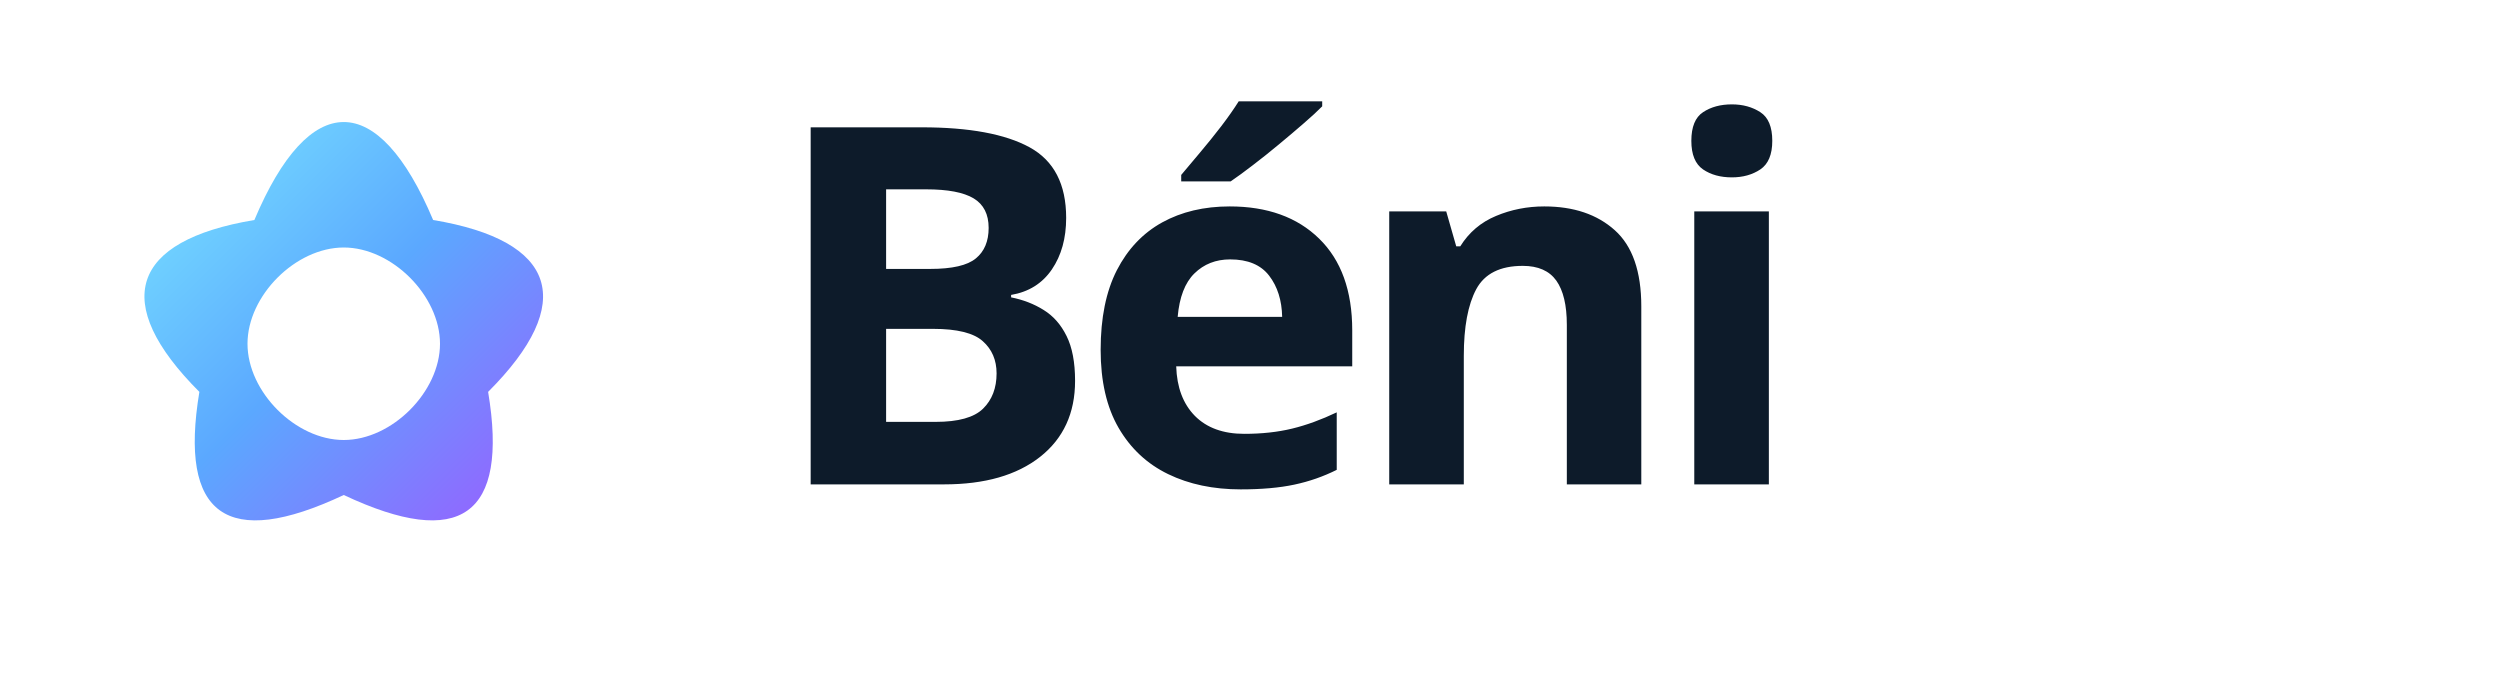
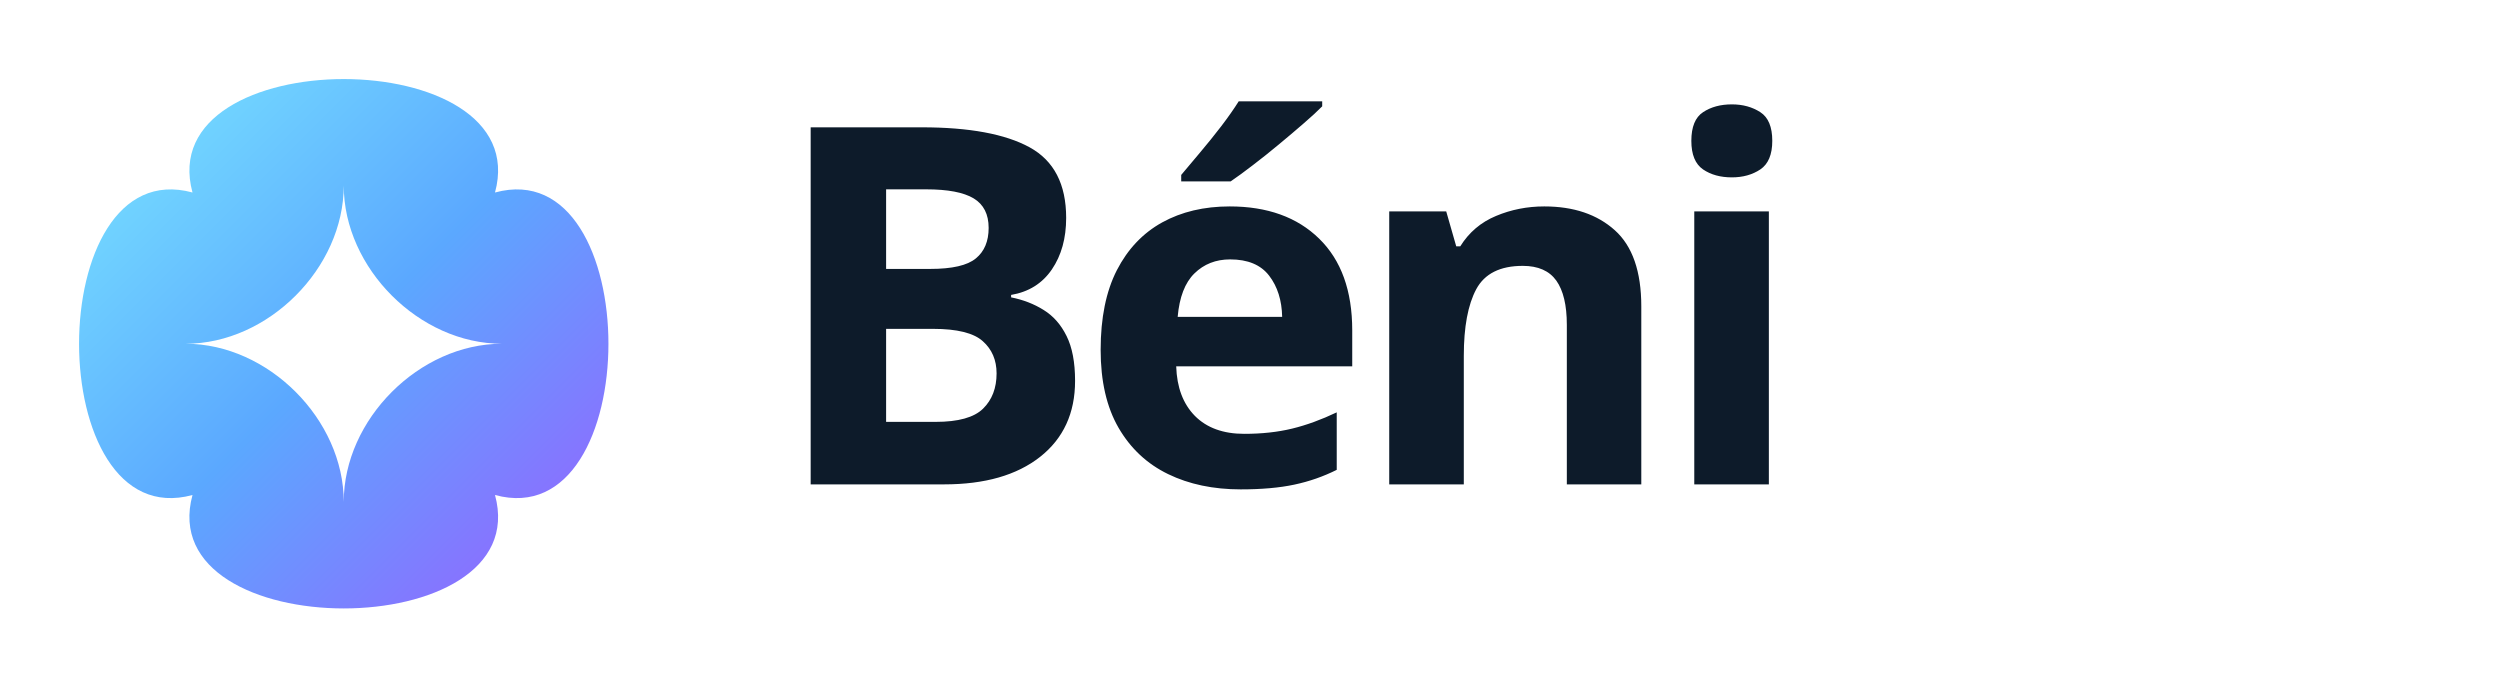
<svg xmlns="http://www.w3.org/2000/svg" viewBox="0 0 320 88">
  <defs>
    <linearGradient id="g" x1="0%" y1="0%" x2="100%" y2="100%">
      <stop offset="0%" stop-color="#7AE7FF" />
      <stop offset="50%" stop-color="#5BA8FF" />
      <stop offset="100%" stop-color="#9B5BFF" />
    </linearGradient>
  </defs>
  <g transform="scale(0.88)">
-     <path fill-rule="evenodd" fill="url(#g)" d="M 37 32 C 45 13, 55 13, 63 32 C 81 35, 84 44, 71 57 C 74 75, 67 80, 50 72 C 33 80, 26 75, 29 57 C 16 44, 19 35, 37 32 Z M 50 36 C 57 36 64 43 64 50 C 64 57 57 64 50 64 C 43 64 36 57 36 50 C 36 43 43 36 50 36 Z" />
+     <path fill-rule="evenodd" fill="url(#g)" d="M 72 28 C 94 22, 94 78, 72 72 C 78 94, 22 94, 28 72 C 6 78, 6 22, 28 28 C 22 6, 78 6, 72 28 Z M 50 27 C 50 39 61 50 73 50 C 61 50 50 61 50 73 C 50 61 39 50 27 50 C 39 50 50 39 50 27 Z" />
  </g>
  <text x="98" y="62" font-family="Manrope, system-ui, sans-serif" font-weight="800" font-size="64" fill="#0D1B2A" letter-spacing="-3">Béni</text>
</svg>
